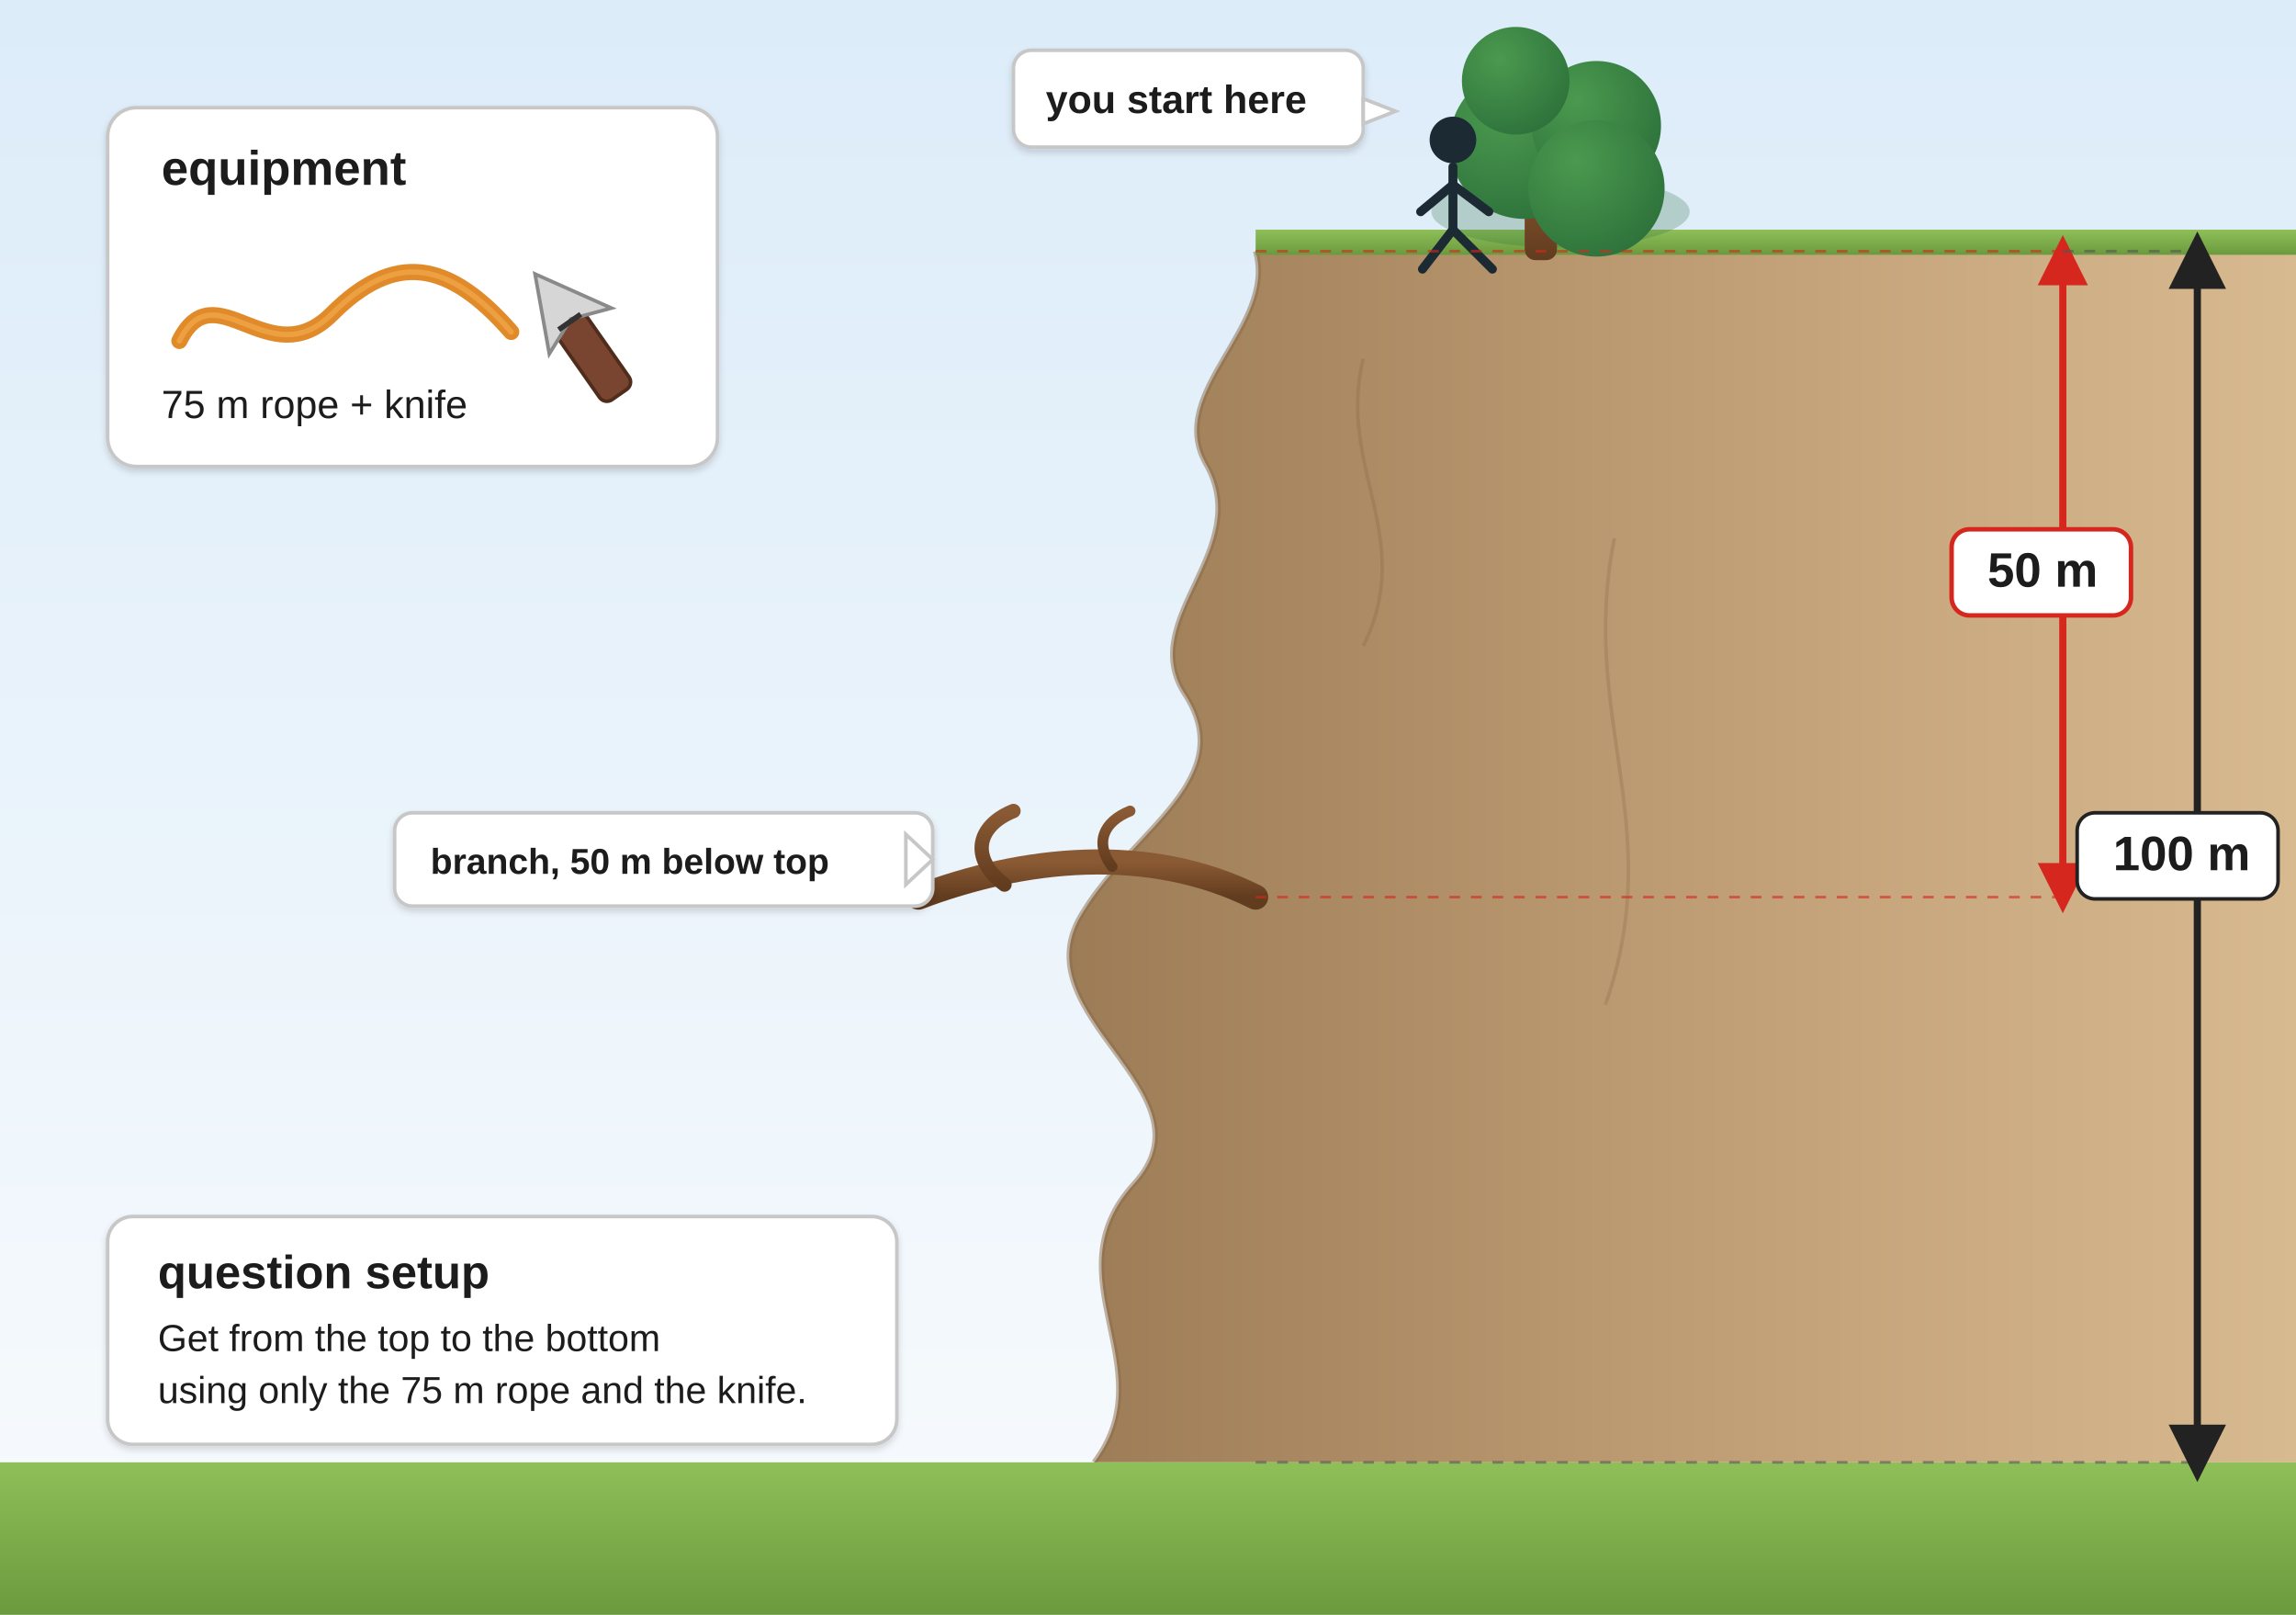
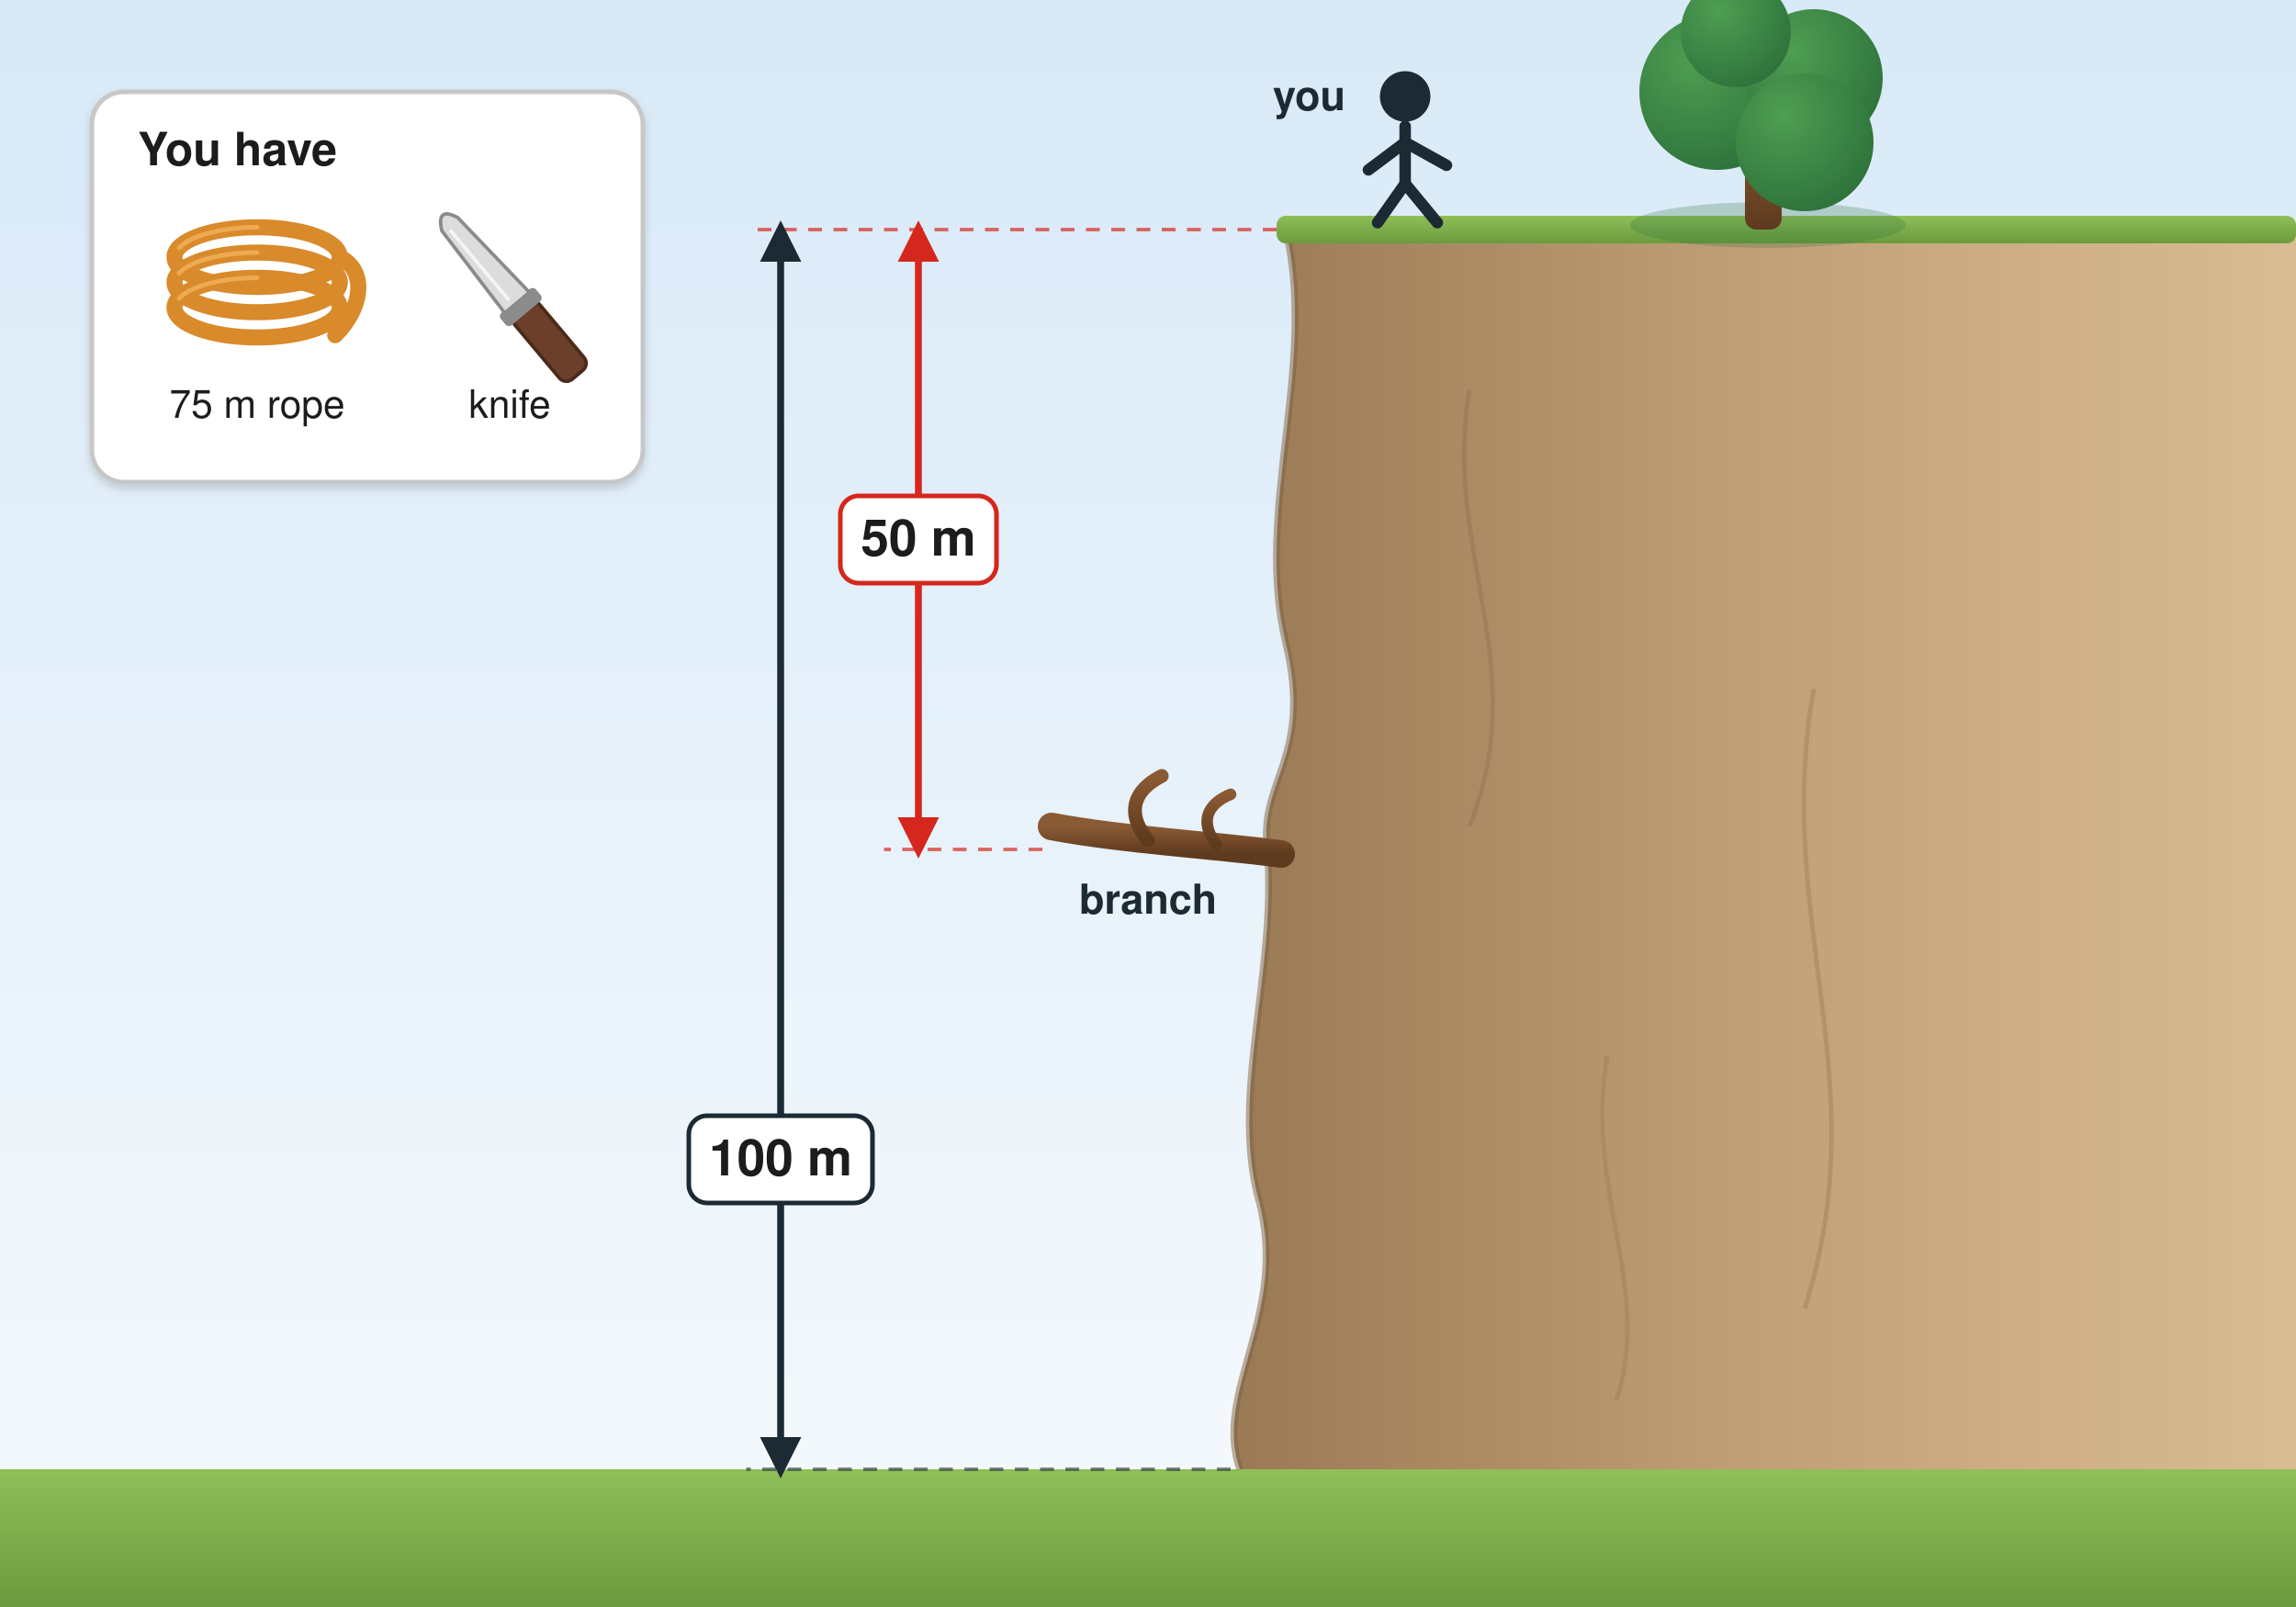
- <svg xmlns="http://www.w3.org/2000/svg" width="1280" height="900" viewBox="0 0 1280 900" role="img" aria-labelledby="title desc">
+ <svg xmlns="http://www.w3.org/2000/svg" width="1000" height="700" viewBox="0 0 1000 700" role="img" aria-labelledby="title desc" font-family="'Helvetica Neue', Helvetica, Arial, sans-serif">
  <defs>
    <linearGradient id="sky" x1="0" y1="0" x2="0" y2="1">
-       <stop offset="0" stop-color="#dcecf9" />
-       <stop offset="1" stop-color="#f8fbfd" />
+       <stop offset="0" stop-color="#d8e9f7" />
+       <stop offset="1" stop-color="#f6fafd" />
    </linearGradient>
    <linearGradient id="rock" x1="0" y1="0" x2="1" y2="0">
-       <stop offset="0" stop-color="#9c7c56" />
-       <stop offset="0.55" stop-color="#c2a077" />
-       <stop offset="1" stop-color="#d8ba90" />
+       <stop offset="0" stop-color="#9a7a55" />
+       <stop offset="0.5" stop-color="#c2a077" />
+       <stop offset="1" stop-color="#d9bc93" />
    </linearGradient>
    <linearGradient id="grass" x1="0" y1="0" x2="0" y2="1">
      <stop offset="0" stop-color="#8fbf58" />
      <stop offset="1" stop-color="#6a9a3d" />
    </linearGradient>
    <radialGradient id="foliage" cx="0.35" cy="0.3" r="0.8">
-       <stop offset="0" stop-color="#4b9a4f" />
+       <stop offset="0" stop-color="#4f9e52" />
      <stop offset="1" stop-color="#2c703a" />
    </radialGradient>
    <linearGradient id="wood" x1="0" y1="0" x2="0" y2="1">
      <stop offset="0" stop-color="#8a5a34" />
-       <stop offset="1" stop-color="#623c1f" />
+       <stop offset="1" stop-color="#5e3a1e" />
    </linearGradient>
-     <marker id="redArrow" viewBox="0 0 10 10" refX="5" refY="5" markerWidth="7" markerHeight="7" orient="auto-start-reverse">
+     <marker id="redArrow" viewBox="0 0 10 10" refX="5" refY="5" markerWidth="6" markerHeight="6" orient="auto-start-reverse">
      <path d="M 0 0 L 10 5 L 0 10 z" fill="#d5271d" />
    </marker>
-     <marker id="blackArrow" viewBox="0 0 10 10" refX="5" refY="5" markerHeight="8" markerWidth="8" orient="auto-start-reverse">
-       <path d="M 0 0 L 10 5 L 0 10 z" fill="#222" />
+     <marker id="darkArrow" viewBox="0 0 10 10" refX="5" refY="5" markerWidth="6" markerHeight="6" orient="auto-start-reverse">
+       <path d="M 0 0 L 10 5 L 0 10 z" fill="#1c2a33" />
    </marker>
    <filter id="softShadow" x="-20%" y="-20%" width="140%" height="140%">
      <feDropShadow dx="0" dy="2" stdDeviation="2" flood-color="#000" flood-opacity="0.15" />
    </filter>
  </defs>
-   <rect width="1280" height="900" fill="url(#sky)" />
-   <path d="M700 140 L1280 140 L1280 815 L610 815 C650 762 585 712 632 660 C680 608 566 566 604 508 C632 462 692 434 660 386 C634 344 700 306 672 258 C650 218 712 182 700 140 Z" fill="url(#rock)" />
-   <path d="M700 140 C712 182 650 218 672 258 C700 306 634 344 660 386 C692 434 632 462 604 508 C566 566 680 608 632 660 C585 712 650 762 610 815" fill="none" stroke="#8a6a48" stroke-width="3" opacity="0.5" />
-   <path d="M760 200 C745 260 790 300 760 360" fill="none" stroke="#8a6a48" stroke-width="2" opacity="0.35" />
-   <path d="M900 300 C880 400 930 460 895 560" fill="none" stroke="#8a6a48" stroke-width="2" opacity="0.3" />
-   <rect x="700" y="128" width="580" height="14" fill="url(#grass)" />
-   <rect x="0" y="815" width="1280" height="85" fill="url(#grass)" />
-   <g transform="translate(-55 0)">
-     <ellipse cx="925" cy="118" rx="72" ry="20" fill="#2c703a" opacity="0.25" />
-     <rect x="905" y="90" width="18" height="55" rx="6" fill="url(#wood)" />
-     <circle cx="905" cy="80" r="42" fill="url(#foliage)" />
-     <circle cx="945" cy="70" r="36" fill="url(#foliage)" />
-     <circle cx="945" cy="105" r="38" fill="url(#foliage)" />
-     <circle cx="900" cy="45" r="30" fill="url(#foliage)" />
+   <rect width="1000" height="700" fill="url(#sky)" />
+   <rect x="0" y="640" width="1000" height="60" fill="url(#grass)" />
+   <path d="M560 100 L1000 100 L1000 640 L540 640 C528 606 562 572 548 522 C536 476 556 424 552 370 C548 340 572 330 560 280 C546 222 574 160 560 100 Z" fill="url(#rock)" />
+   <path d="M560 100 C574 160 546 222 560 280 C572 330 548 340 552 370 C556 424 536 476 548 522 C562 572 528 606 540 640" fill="none" stroke="#7d5f40" stroke-width="3" opacity="0.5" />
+   <path d="M640 170 C628 240 668 290 640 360" fill="none" stroke="#8a6a48" stroke-width="2" opacity="0.35" />
+   <path d="M790 300 C772 400 818 470 786 570" fill="none" stroke="#8a6a48" stroke-width="2" opacity="0.3" />
+   <path d="M700 460 C690 520 720 560 704 610" fill="none" stroke="#8a6a48" stroke-width="2" opacity="0.25" />
+   <rect x="556" y="94" width="444" height="12" rx="4" fill="url(#grass)" />
+   <g>
+     <ellipse cx="770" cy="98" rx="60" ry="10" fill="#2c703a" opacity="0.25" />
+     <rect x="760" y="50" width="16" height="50" rx="5" fill="url(#wood)" />
+     <circle cx="748" cy="40" r="34" fill="url(#foliage)" />
+     <circle cx="790" cy="34" r="30" fill="url(#foliage)" />
+     <circle cx="786" cy="62" r="30" fill="url(#foliage)" />
+     <circle cx="756" cy="14" r="24" fill="url(#foliage)" />
  </g>
  <g stroke="#1c2a33" stroke-width="5" stroke-linecap="round" fill="none">
-     <circle cx="810" cy="78" r="13" fill="#1c2a33" stroke="none" />
-     <line x1="810" y1="93" x2="810" y2="128" />
-     <line x1="810" y1="103" x2="792" y2="118" />
-     <line x1="810" y1="103" x2="830" y2="118" />
-     <line x1="810" y1="128" x2="793" y2="150" />
-     <line x1="810" y1="128" x2="832" y2="150" />
+     <circle cx="612" cy="42" r="11" fill="#1c2a33" stroke="none" />
+     <line x1="612" y1="55" x2="612" y2="80" />
+     <line x1="612" y1="62" x2="596" y2="74" />
+     <line x1="612" y1="62" x2="630" y2="72" />
+     <line x1="612" y1="80" x2="600" y2="97" />
+     <line x1="612" y1="80" x2="626" y2="97" />
  </g>
-   <g>
-     <path d="M700 500 C640 470 570 478 512 500" fill="none" stroke="url(#wood)" stroke-width="14" stroke-linecap="round" />
-     <path d="M560 493 C540 478 545 460 565 452" fill="none" stroke="url(#wood)" stroke-width="8" stroke-linecap="round" />
-     <path d="M620 483 C610 470 615 458 630 452" fill="none" stroke="url(#wood)" stroke-width="6" stroke-linecap="round" />
+   <text x="586" y="48" font-size="18" font-weight="700" fill="#1c2a33" text-anchor="end">you</text>
+   <g fill="none" stroke="url(#wood)" stroke-linecap="round">
+     <path d="M558 372 C528 368 490 366 458 360" stroke-width="12" />
+     <path d="M500 366 C490 354 494 344 506 338" stroke-width="6" />
+     <path d="M530 368 C522 358 526 350 536 346" stroke-width="5" />
  </g>
-   <rect x="60" y="60" width="340" height="200" rx="16" fill="#fff" stroke="#c7c7c7" stroke-width="2" filter="url(#softShadow)" />
-   <text x="90" y="103" font-family="Arial, Helvetica, sans-serif" font-size="27" font-weight="700" fill="#1c1c1c">equipment</text>
-   <path d="M100 190 C120 150 150 210 185 175 S250 145 285 185" fill="none" stroke="#e08a2a" stroke-width="9" stroke-linecap="round" />
-   <path d="M100 190 C120 150 150 210 185 175 S250 145 285 185" fill="none" stroke="#f2a94a" stroke-width="3" stroke-linecap="round" opacity="0.7" />
-   <g transform="translate(295 155) rotate(-35)">
-     <rect x="-6" y="30" width="20" height="52" rx="5" fill="#7a4530" stroke="#4f2c1c" stroke-width="2" />
-     <path d="M4 0 L28 40 L6 32 L-15 41 Z" fill="#d6d6d6" stroke="#8a8a8a" stroke-width="2" />
-     <line x1="-3" y1="33" x2="12" y2="33" stroke="#333" stroke-width="3" />
+   <text x="470" y="398" font-size="18" font-weight="700" fill="#1c2a33">branch</text>
+   <g stroke="#d5271d" stroke-width="1.5" stroke-dasharray="6 5" opacity="0.7">
+     <line x1="556" y1="100" x2="325" y2="100" />
+     <line x1="454" y1="370" x2="385" y2="370" />
  </g>
-   <text x="90" y="233" font-family="Arial, Helvetica, sans-serif" font-size="22" fill="#1c1c1c">75 m rope + knife</text>
-   <rect x="565" y="28" width="195" height="54" rx="10" fill="#fff" stroke="#c7c7c7" stroke-width="2" filter="url(#softShadow)" />
-   <path d="M760 55 L778 62 L760 69 Z" fill="#fff" stroke="#c7c7c7" stroke-width="2" />
-   <text x="583" y="63" font-family="Arial, Helvetica, sans-serif" font-size="22" font-weight="700" fill="#1c1c1c">you start here</text>
-   <rect x="220" y="453" width="300" height="52" rx="10" fill="#fff" stroke="#c7c7c7" stroke-width="2" filter="url(#softShadow)" />
-   <path d="M520 479 L505 465 L505 493 Z" fill="#fff" stroke="#c7c7c7" stroke-width="2" />
-   <text x="240" y="487" font-family="Arial, Helvetica, sans-serif" font-size="20" font-weight="700" fill="#1c1c1c">branch, 50 m below top</text>
-   <rect x="60" y="678" width="440" height="127" rx="14" fill="#fff" stroke="#c7c7c7" stroke-width="2" filter="url(#softShadow)" />
-   <text x="88" y="718" font-family="Arial, Helvetica, sans-serif" font-size="26" font-weight="700" fill="#1c1c1c">question setup</text>
-   <text x="88" y="753" font-family="Arial, Helvetica, sans-serif" font-size="21" fill="#1c1c1c">Get from the top to the bottom</text>
-   <text x="88" y="782" font-family="Arial, Helvetica, sans-serif" font-size="21" fill="#1c1c1c">using only the 75 m rope and the knife.</text>
-   <line x1="700" y1="140" x2="1150" y2="140" stroke="#d5271d" stroke-width="1.5" stroke-dasharray="6 6" opacity="0.6" />
-   <line x1="700" y1="500" x2="1150" y2="500" stroke="#d5271d" stroke-width="1.5" stroke-dasharray="6 6" opacity="0.6" />
-   <line x1="1150" y1="145" x2="1150" y2="495" stroke="#d5271d" stroke-width="4" marker-start="url(#redArrow)" marker-end="url(#redArrow)" />
-   <rect x="1088" y="295" width="100" height="48" rx="10" fill="#fff" stroke="#d5271d" stroke-width="2.5" />
-   <text x="1108" y="327" font-family="Arial, Helvetica, sans-serif" font-size="27" font-weight="700" fill="#1c1c1c">50 m</text>
-   <line x1="1150" y1="140" x2="1225" y2="140" stroke="#555" stroke-width="1.5" stroke-dasharray="6 6" opacity="0.6" />
-   <line x1="700" y1="815" x2="1225" y2="815" stroke="#555" stroke-width="1.5" stroke-dasharray="6 6" opacity="0.6" />
-   <line x1="1225" y1="145" x2="1225" y2="810" stroke="#222" stroke-width="4" marker-start="url(#blackArrow)" marker-end="url(#blackArrow)" />
-   <rect x="1158" y="453" width="112" height="48" rx="10" fill="#fff" stroke="#222" stroke-width="2" />
-   <text x="1178" y="485" font-family="Arial, Helvetica, sans-serif" font-size="27" font-weight="700" fill="#1c1c1c">100 m</text>
+   <line x1="400" y1="105" x2="400" y2="365" stroke="#d5271d" stroke-width="3" marker-start="url(#redArrow)" marker-end="url(#redArrow)" />
+   <rect x="366" y="216" width="68" height="38" rx="8" fill="#fff" stroke="#d5271d" stroke-width="2" />
+   <text x="400" y="242" font-size="22" font-weight="700" fill="#1c1c1c" text-anchor="middle">50 m</text>
+   <line x1="536" y1="640" x2="325" y2="640" stroke="#1c2a33" stroke-width="1.5" stroke-dasharray="6 5" opacity="0.6" />
+   <line x1="340" y1="105" x2="340" y2="635" stroke="#1c2a33" stroke-width="3" marker-start="url(#darkArrow)" marker-end="url(#darkArrow)" />
+   <rect x="300" y="486" width="80" height="38" rx="8" fill="#fff" stroke="#1c2a33" stroke-width="2" />
+   <text x="340" y="512" font-size="22" font-weight="700" fill="#1c1c1c" text-anchor="middle">100 m</text>
+   <rect x="40" y="40" width="240" height="170" rx="14" fill="#fff" stroke="#c7c7c7" stroke-width="2" filter="url(#softShadow)" />
+   <text x="60" y="72" font-size="20" font-weight="700" fill="#1c1c1c">You have</text>
+   <g fill="none" stroke="#d98a2b" stroke-width="7" stroke-linecap="round">
+     <ellipse cx="112" cy="134" rx="36" ry="13" />
+     <ellipse cx="112" cy="123" rx="36" ry="13" />
+     <ellipse cx="112" cy="112" rx="36" ry="13" />
+     <path d="M148 112 C160 118 158 134 146 146" />
+   </g>
+   <g fill="none" stroke="#f2b25a" stroke-width="2" stroke-linecap="round" opacity="0.8">
+     <path d="M78 130 A36 13 0 0 1 112 121" />
+     <path d="M78 119 A36 13 0 0 1 112 110" />
+     <path d="M78 108 A36 13 0 0 1 112 99" />
+   </g>
+   <text x="112" y="182" font-size="17" fill="#1c1c1c" text-anchor="middle">75 m rope</text>
+   <g transform="translate(222 128) rotate(-40)">
+     <rect x="-7" y="8" width="14" height="38" rx="4" fill="#6b3f2a" stroke="#4a2a1a" stroke-width="1.5" />
+     <rect x="-10" y="4" width="20" height="7" rx="2" fill="#8c8c8c" />
+     <path d="M-7 5 L7 5 L4 -40 Q0 -50 -5 -40 Z" fill="#dcdcdc" stroke="#8a8a8a" stroke-width="1.5" />
+     <line x1="-2" y1="-38" x2="-2" y2="2" stroke="#f5f5f5" stroke-width="1.5" />
+   </g>
+   <text x="222" y="182" font-size="17" fill="#1c1c1c" text-anchor="middle">knife</text>
</svg>
